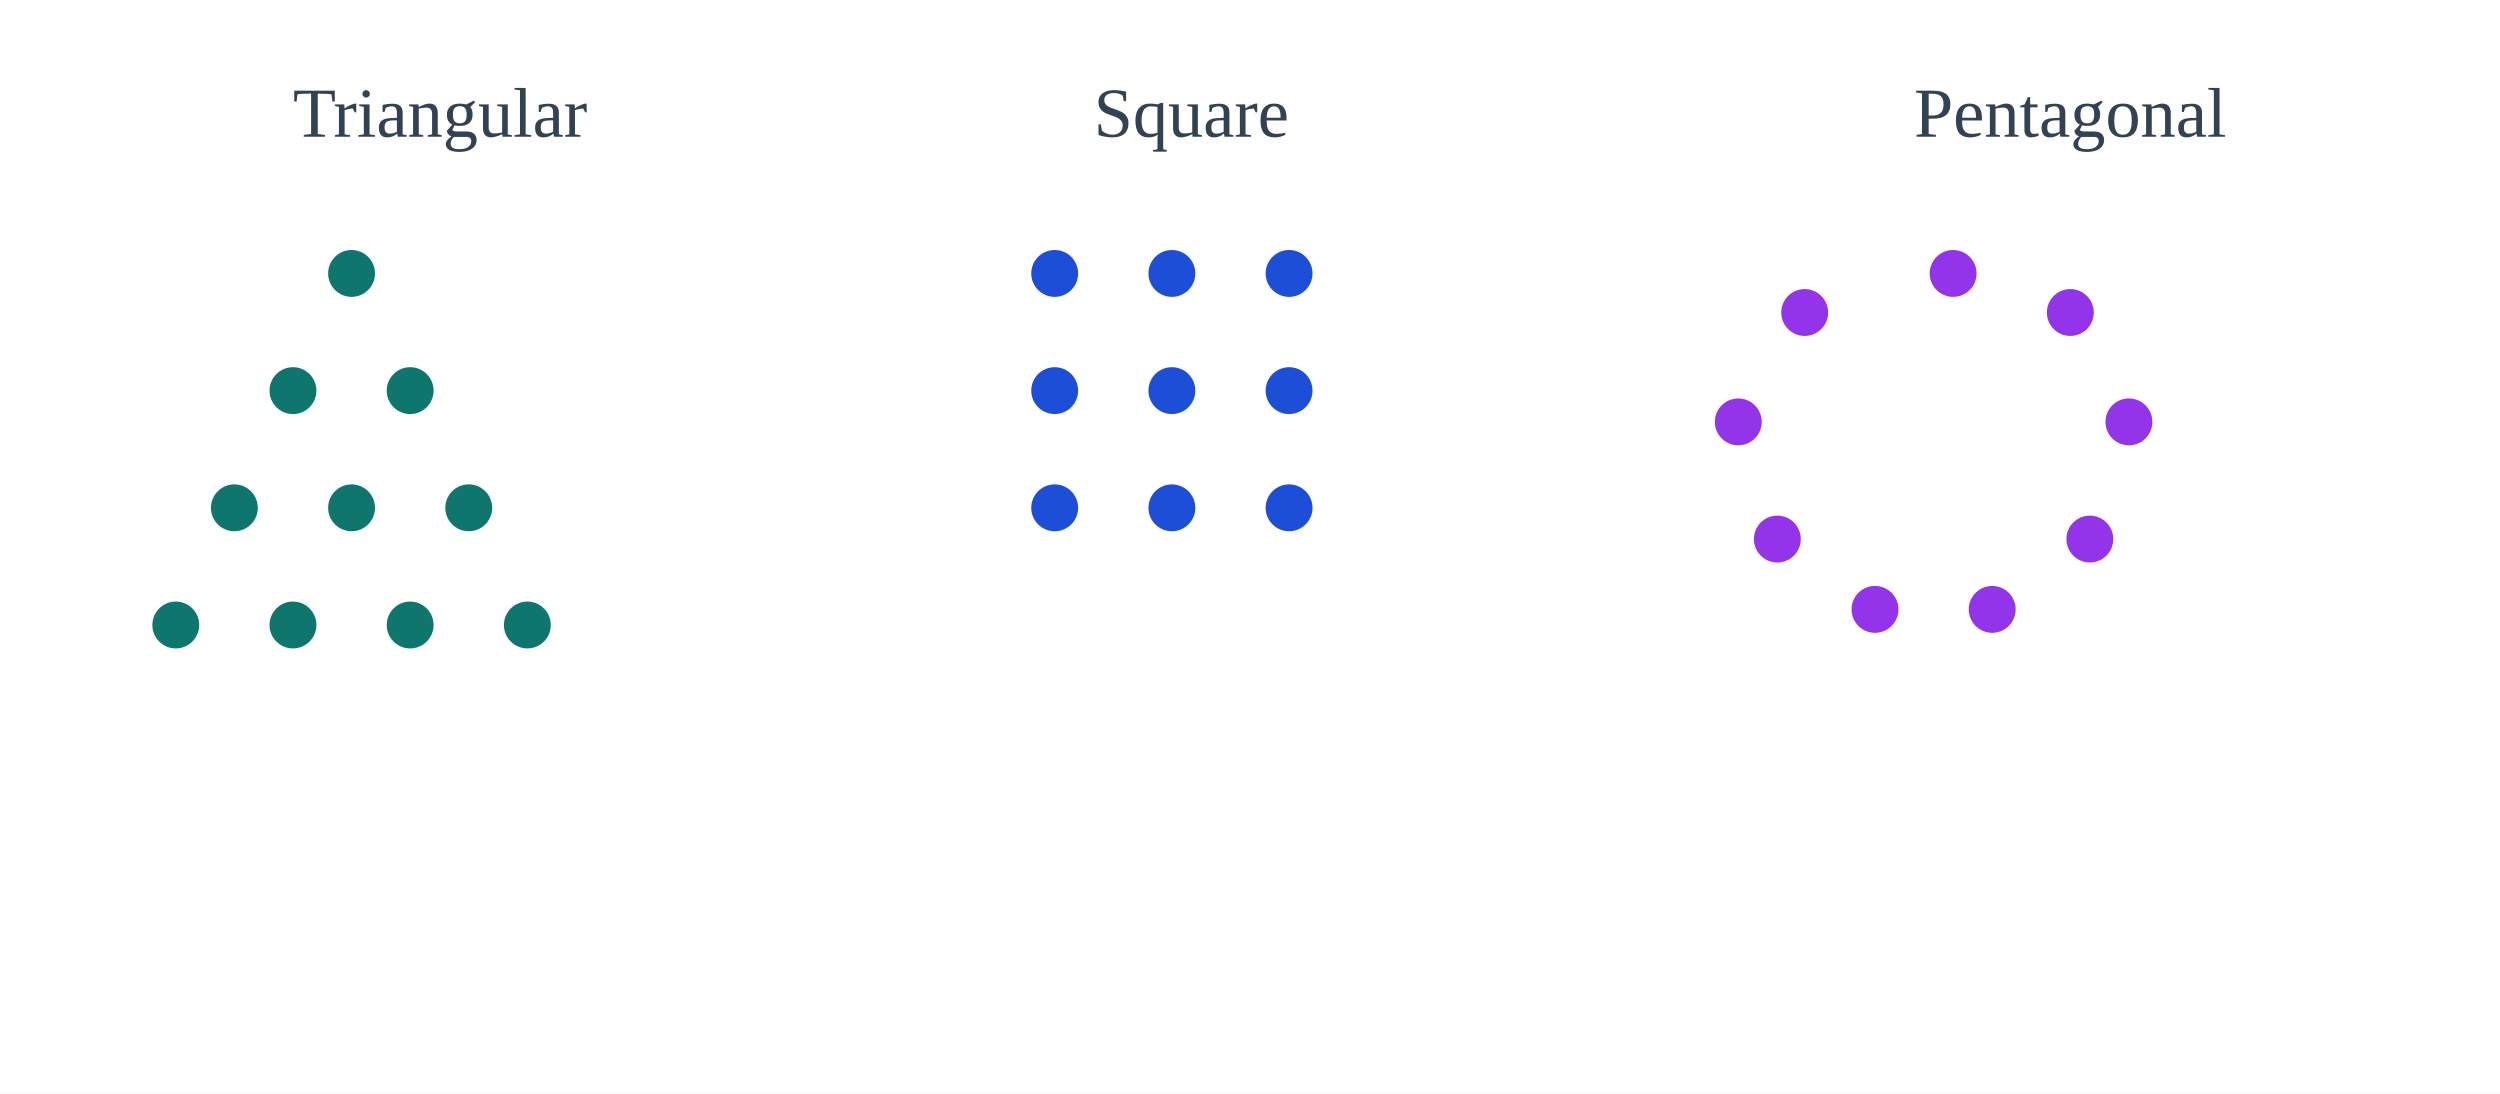
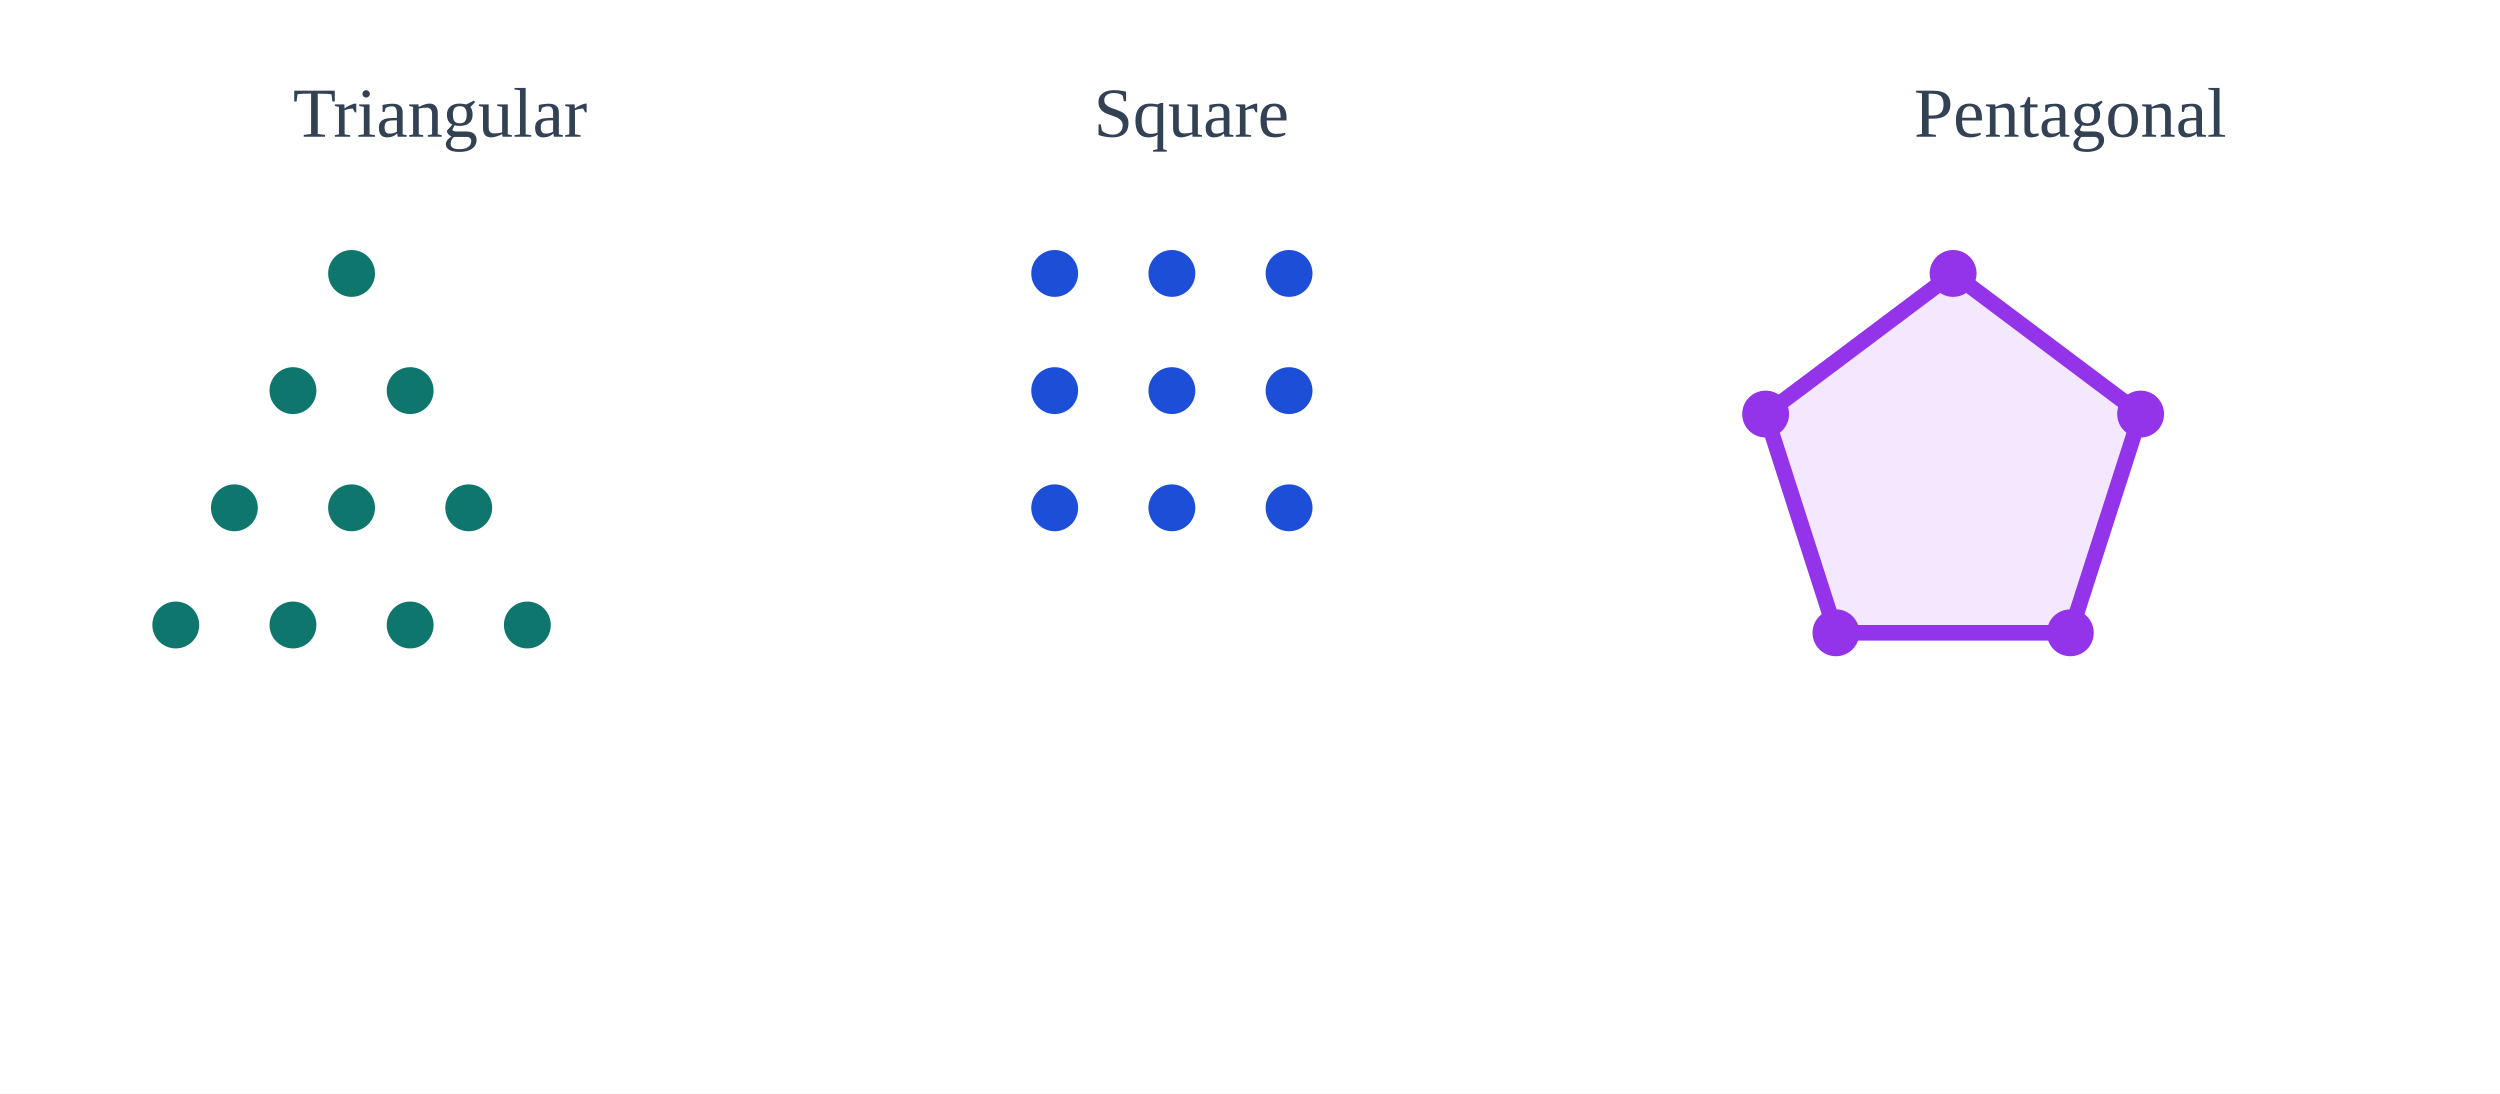
<svg xmlns="http://www.w3.org/2000/svg" width="640" height="280" viewBox="0 0 640 280" role="img" aria-labelledby="title desc">
  <rect width="100%" height="100%" fill="#ffffff" />
  <text x="75" y="35" font-size="18" fill="#334155">Triangular</text>
  <text x="280" y="35" font-size="18" fill="#334155">Square</text>
  <text x="490" y="35" font-size="18" fill="#334155">Pentagonal</text>
  <g fill="#0f766e">
    <circle cx="90" cy="70" r="6" />
    <circle cx="75" cy="100" r="6" />
    <circle cx="105" cy="100" r="6" />
    <circle cx="60" cy="130" r="6" />
    <circle cx="90" cy="130" r="6" />
    <circle cx="120" cy="130" r="6" />
    <circle cx="45" cy="160" r="6" />
    <circle cx="75" cy="160" r="6" />
    <circle cx="105" cy="160" r="6" />
    <circle cx="135" cy="160" r="6" />
  </g>
  <g fill="#1d4ed8">
    <circle cx="270" cy="70" r="6" />
    <circle cx="300" cy="70" r="6" />
    <circle cx="330" cy="70" r="6" />
    <circle cx="270" cy="100" r="6" />
    <circle cx="300" cy="100" r="6" />
    <circle cx="330" cy="100" r="6" />
    <circle cx="270" cy="130" r="6" />
    <circle cx="300" cy="130" r="6" />
    <circle cx="330" cy="130" r="6" />
  </g>
+   <polygon points="500,70 548,106 530,162 470,162 452,106" fill="#f3e8ff" stroke="#9333ea" stroke-width="4" />
  <g fill="#9333ea">
    <circle cx="500" cy="70" r="6" />
-     <circle cx="530" cy="80" r="6" />
-     <circle cx="545" cy="108" r="6" />
-     <circle cx="535" cy="138" r="6" />
-     <circle cx="510" cy="156" r="6" />
-     <circle cx="480" cy="156" r="6" />
-     <circle cx="455" cy="138" r="6" />
-     <circle cx="445" cy="108" r="6" />
-     <circle cx="462" cy="80" r="6" />
+     <circle cx="548" cy="106" r="6" />
+     <circle cx="530" cy="162" r="6" />
+     <circle cx="470" cy="162" r="6" />
+     <circle cx="452" cy="106" r="6" />
  </g>
</svg>
